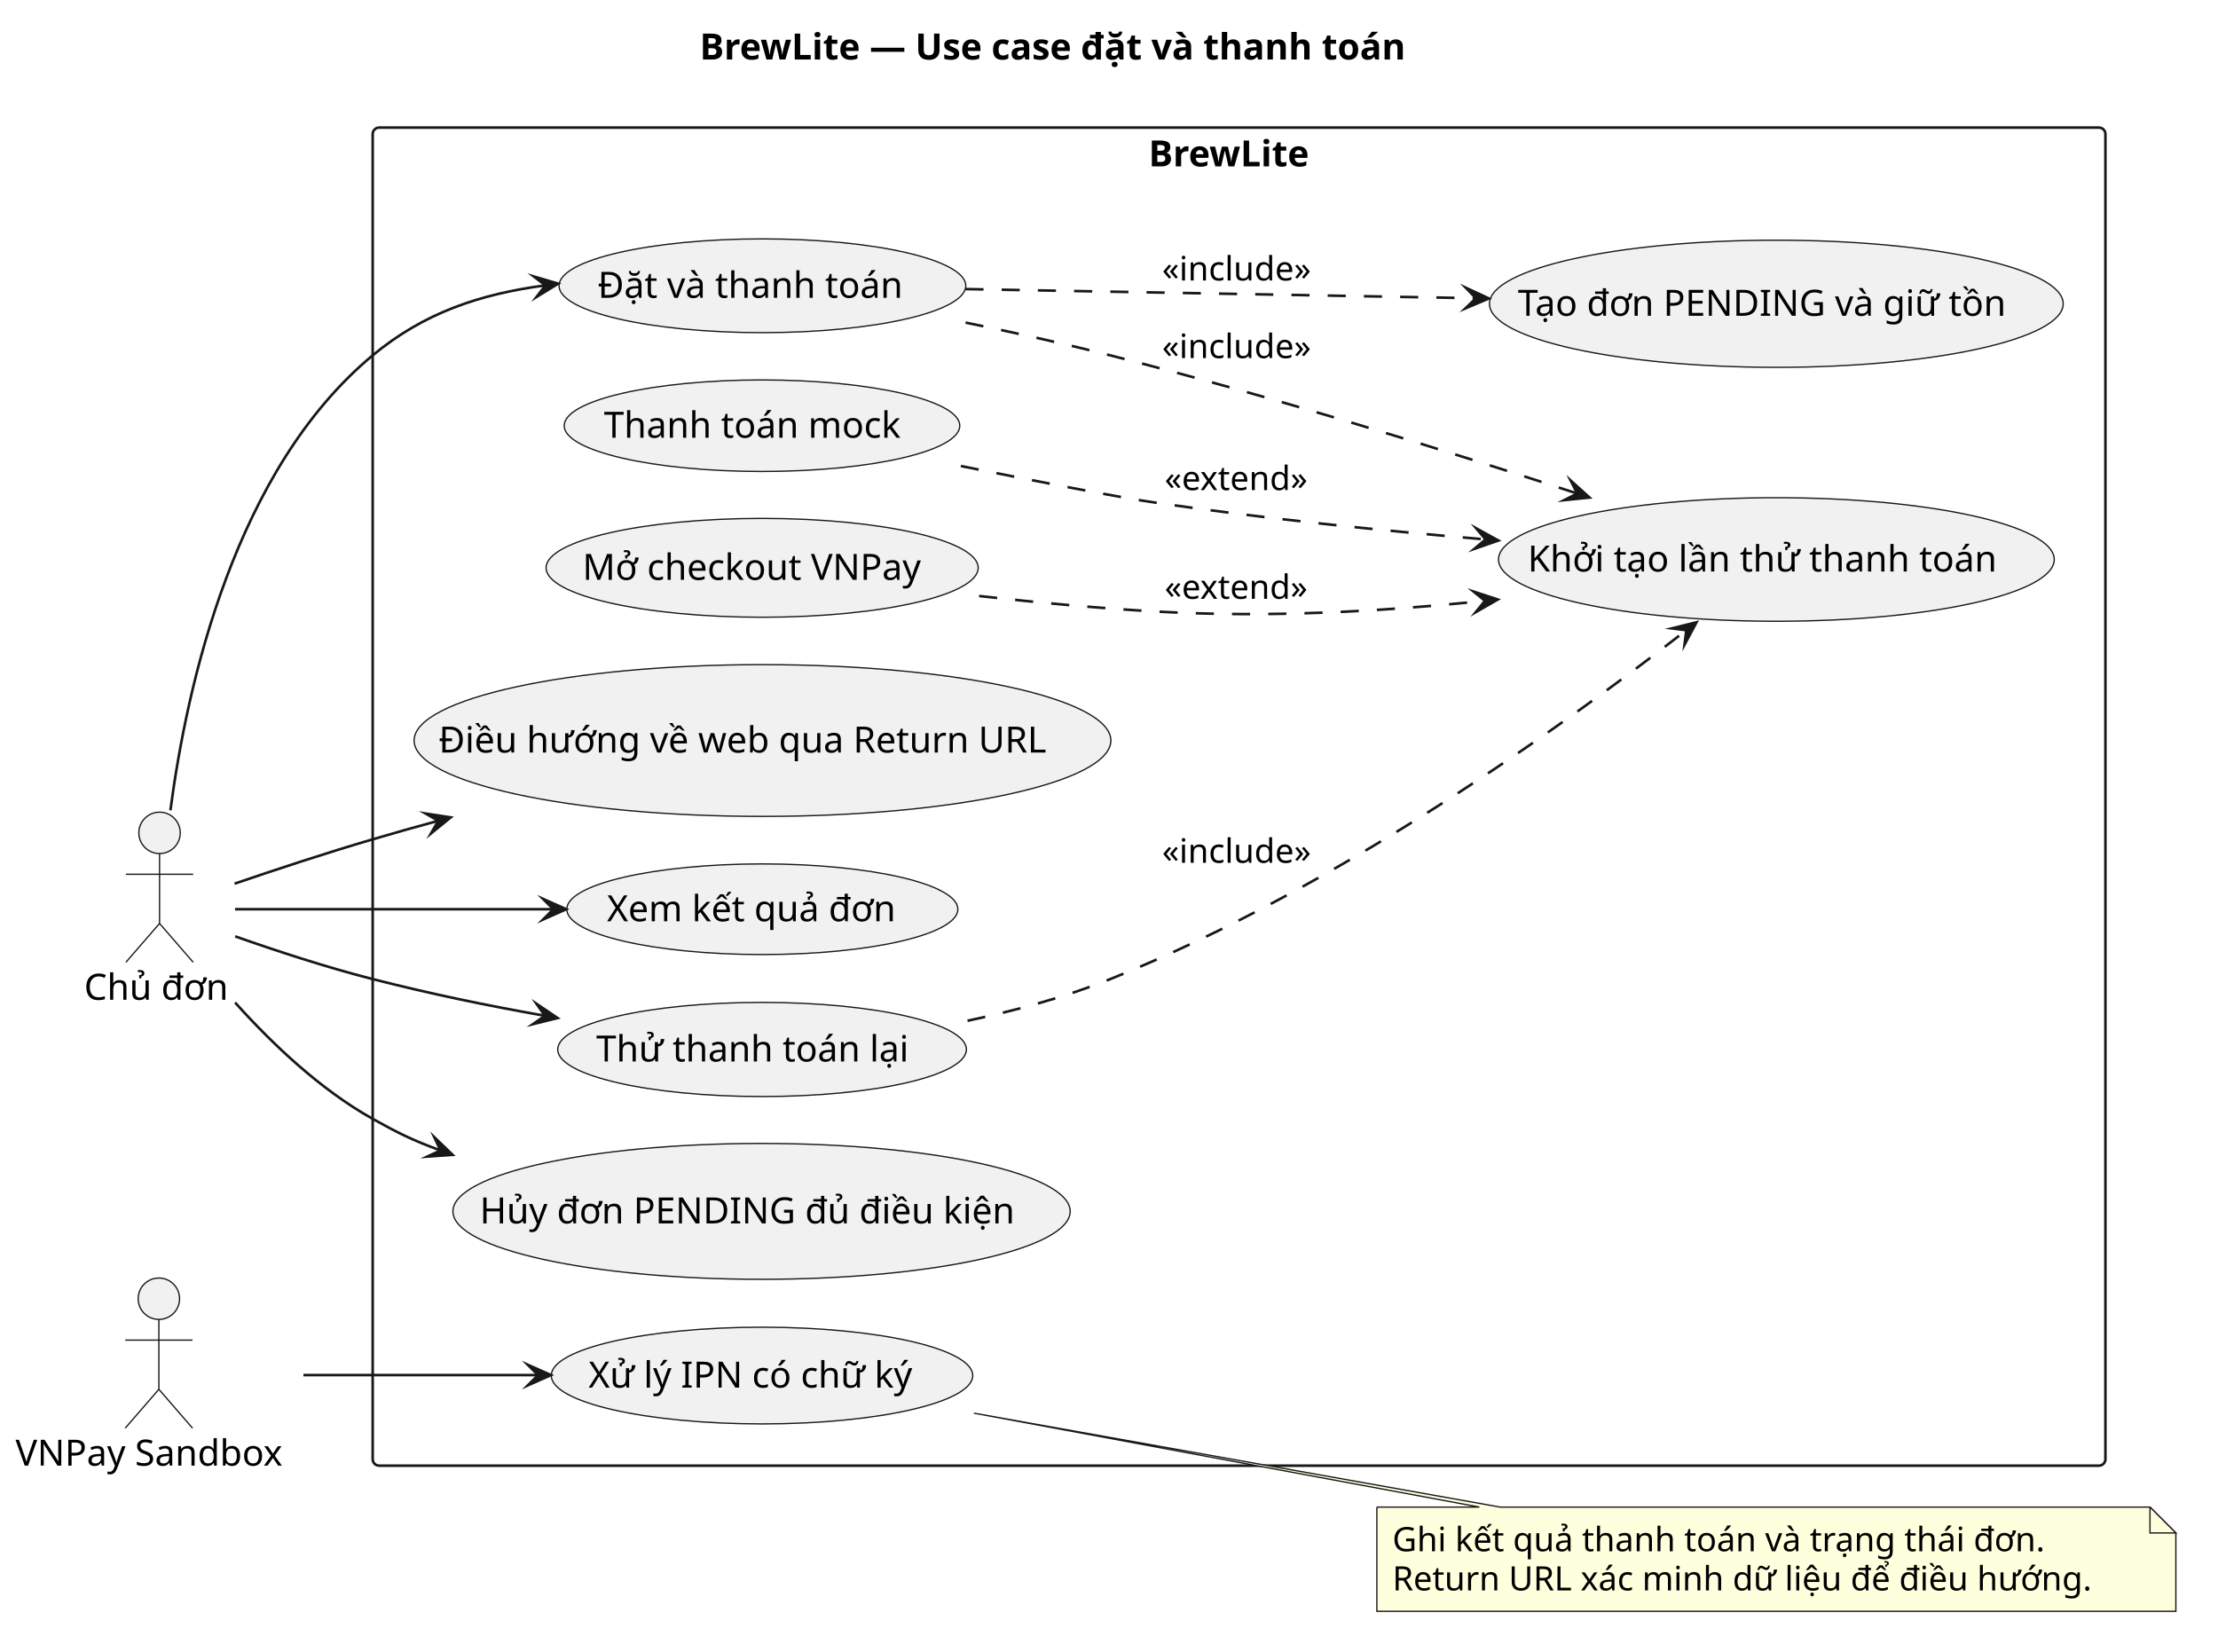
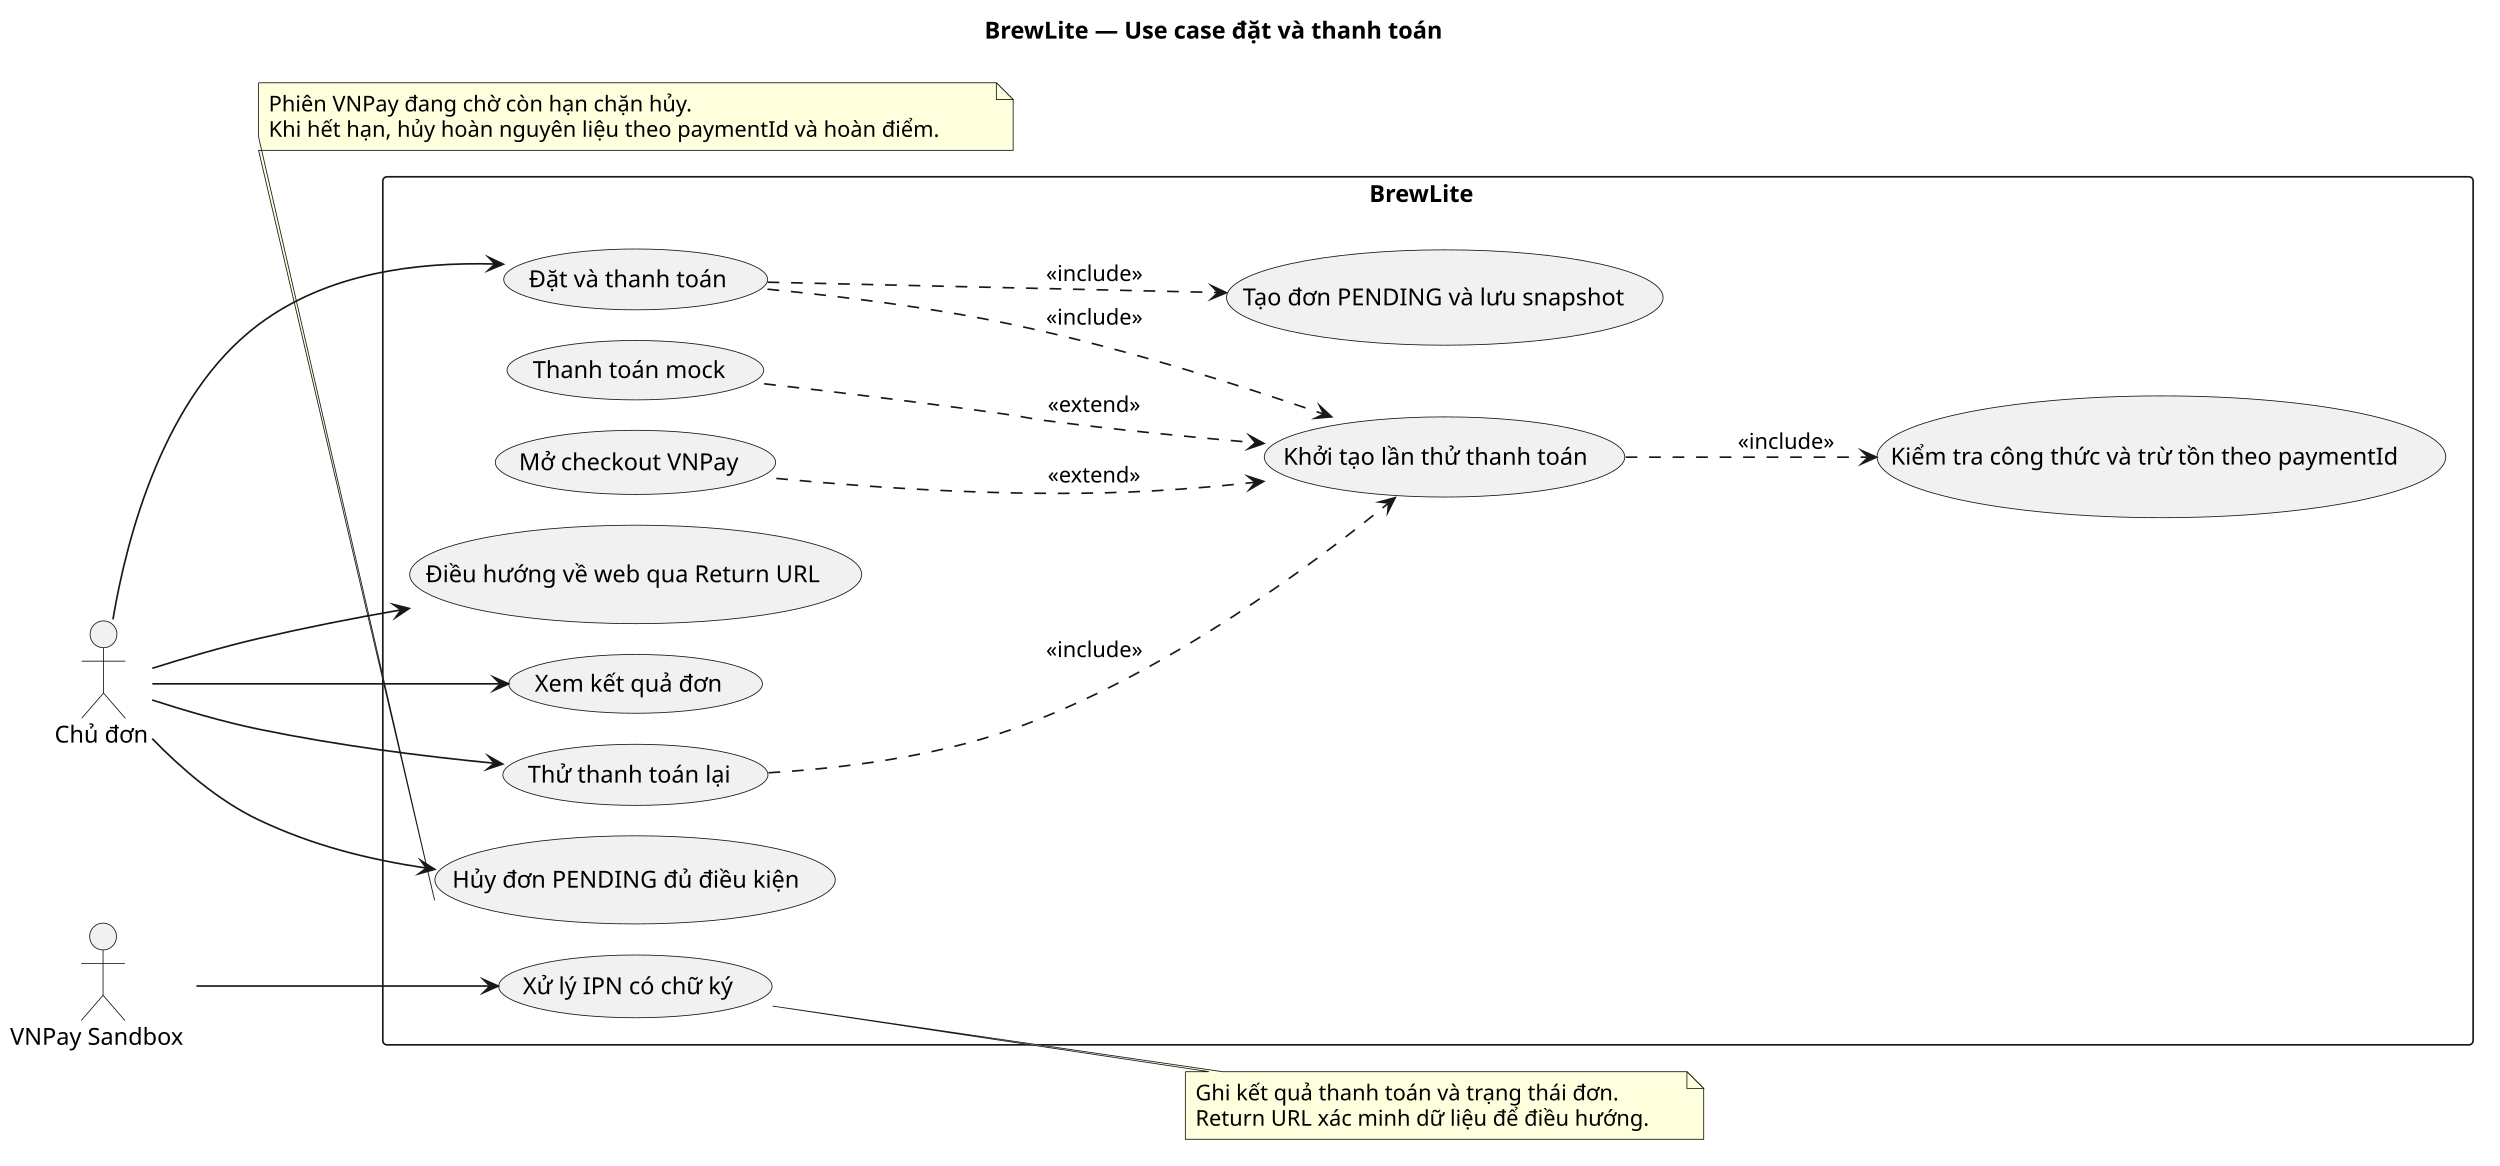
- <svg xmlns="http://www.w3.org/2000/svg" version="1.1" data-diagram-type="DESCRIPTION" style="width:857px;height:638px;background:#FFFFFF;" width="857px" height="638px" viewBox="0 0 857 638" zoomAndPan="magnify" preserveAspectRatio="none" contentStyleType="text/css">
+ <svg xmlns="http://www.w3.org/2000/svg" version="1.1" data-diagram-type="DESCRIPTION" style="width:1489px;height:694px;background:#FFFFFF;" width="1489px" height="694px" viewBox="0 0 1489 694" zoomAndPan="magnify" preserveAspectRatio="none" contentStyleType="text/css">
  <defs />
  <g font-family="sans-serif" lengthAdjust="spacing">
    <g class="title" data-source-line="1">
-       <text x="270.351" y="22.995" fill="#000" font-size="14" textLength="309.299" font-weight="700">BrewLite — Use case đặt và thanh toán</text>
+       <text x="586.351" y="22.995" fill="#000" font-size="14" textLength="309.299" font-weight="700">BrewLite — Use case đặt và thanh toán</text>
    </g>
    <g class="cluster" data-qualified-name="BrewLite" id="ent0003" data-source-line="9">
-       <rect x="144" y="49.297" width="669.5" height="517" fill="none" style="stroke:#181818;stroke-width:1;" rx="2.5" ry="2.5" />
-       <text x="443.794" y="64.292" fill="#000" font-size="14" textLength="69.911" font-weight="700">BrewLite</text>
+       <rect x="228" y="105.297" width="1245" height="517" fill="none" style="stroke:#181818;stroke-width:1;" rx="2.5" ry="2.5" />
+       <text x="815.544" y="120.292" fill="#000" font-size="14" textLength="69.911" font-weight="700">BrewLite</text>
    </g>
    <g class="entity" data-qualified-name="Customer" id="ent0001" data-source-line="6">
-       <ellipse cx="61.648" cy="321.797" rx="8" ry="8" fill="#F1F1F1" style="stroke:#181818;stroke-width:0.5;" />
-       <path d="M61.648,329.797 L61.648,356.797 M48.648,337.797 L74.648,337.797 M61.648,356.797 L48.648,371.797 M61.648,356.797 L74.648,371.797" style="stroke:#181818;stroke-width:0.5;" fill="none" />
-       <text x="32.5" y="386.292" fill="#000" font-size="14" textLength="58.297">Chủ đơn</text>
+       <ellipse cx="61.648" cy="377.797" rx="8" ry="8" fill="#F1F1F1" style="stroke:#181818;stroke-width:0.5;" />
+       <path d="M61.648,385.797 L61.648,412.797 M48.648,393.797 L74.648,393.797 M61.648,412.797 L48.648,427.797 M61.648,412.797 L74.648,427.797" style="stroke:#181818;stroke-width:0.5;" fill="none" />
+       <text x="32.5" y="442.292" fill="#000" font-size="14" textLength="58.297">Chủ đơn</text>
    </g>
    <g class="entity" data-qualified-name="Gateway" id="ent0002" data-source-line="7">
-       <ellipse cx="61.385" cy="501.797" rx="8" ry="8" fill="#F1F1F1" style="stroke:#181818;stroke-width:0.5;" />
-       <path d="M61.385,509.797 L61.385,536.797 M48.385,517.797 L74.385,517.797 M61.385,536.797 L48.385,551.797 M61.385,536.797 L74.385,551.797" style="stroke:#181818;stroke-width:0.5;" fill="none" />
-       <text x="6" y="566.292" fill="#000" font-size="14" textLength="110.77">VNPay Sandbox</text>
+       <ellipse cx="61.385" cy="557.797" rx="8" ry="8" fill="#F1F1F1" style="stroke:#181818;stroke-width:0.5;" />
+       <path d="M61.385,565.797 L61.385,592.797 M48.385,573.797 L74.385,573.797 M61.385,592.797 L48.385,607.797 M61.385,592.797 L74.385,607.797" style="stroke:#181818;stroke-width:0.5;" fill="none" />
+       <text x="6" y="622.292" fill="#000" font-size="14" textLength="110.77">VNPay Sandbox</text>
    </g>
-     <g class="entity" data-qualified-name="GMN25" id="ent0026" data-source-line="35">
-       <path d="M532,582.297 L532,622.563 A0,0 0 0 0 532,622.563 L840.72,622.563 A0,0 0 0 0 840.72,622.563 L840.72,592.297 L830.72,582.297 L579.584,582.297 L376.308,546.008 L571.584,582.297 L532,582.297 A0,0 0 0 0 532,582.297" style="stroke:#181818;stroke-width:0.5;" fill="#FEFFDD" />
-       <path d="M830.72,582.297 L830.72,592.297 L840.72,592.297 L830.72,582.297" style="stroke:#181818;stroke-width:0.5;" fill="#FEFFDD" />
-       <text x="538" y="599.364" fill="#000" font-size="13" textLength="271.153">Ghi kết quả thanh toán và trạng thái đơn.</text>
-       <text x="538" y="614.497" fill="#000" font-size="13" textLength="287.72">Return URL xác minh dữ liệu để điều hướng.</text>
+     <g class="entity" data-qualified-name="GMN27" id="ent0028" data-source-line="37">
+       <path d="M154,49.297 L154,81.563 L258.849,536.287 L154,89.563 L154,89.563 A0,0 0 0 0 154,89.563 L603.435,89.563 A0,0 0 0 0 603.435,89.563 L603.435,59.297 L593.435,49.297 L154,49.297 A0,0 0 0 0 154,49.297" style="stroke:#181818;stroke-width:0.5;" fill="#FEFFDD" />
+       <path d="M593.435,49.297 L593.435,59.297 L603.435,59.297 L593.435,49.297" style="stroke:#181818;stroke-width:0.5;" fill="#FEFFDD" />
+       <text x="160" y="66.364" fill="#000" font-size="13" textLength="270.702">Phiên VNPay đang chờ còn hạn chặn hủy.</text>
+       <text x="160" y="81.497" fill="#000" font-size="13" textLength="428.435">Khi hết hạn, hủy hoàn nguyên liệu theo paymentId và hoàn điểm.</text>
+     </g>
+     <g class="entity" data-qualified-name="GMN30" id="ent0031" data-source-line="42">
+       <path d="M706,638.297 L706,678.563 A0,0 0 0 0 706,678.563 L1014.72,678.563 A0,0 0 0 0 1014.72,678.563 L1014.72,648.297 L1004.72,638.297 L728.019,638.297 L460.112,599.221 L720.019,638.297 L706,638.297 A0,0 0 0 0 706,638.297" style="stroke:#181818;stroke-width:0.5;" fill="#FEFFDD" />
+       <path d="M1004.72,638.297 L1004.72,648.297 L1014.72,648.297 L1004.72,638.297" style="stroke:#181818;stroke-width:0.5;" fill="#FEFFDD" />
+       <text x="712" y="655.364" fill="#000" font-size="13" textLength="271.153">Ghi kết quả thanh toán và trạng thái đơn.</text>
+       <text x="712" y="670.497" fill="#000" font-size="13" textLength="287.72">Return URL xác minh dữ liệu để điều hướng.</text>
    </g>
    <g class="entity" data-qualified-name="BrewLite.Checkout" id="ent0004" data-source-line="10">
-       <ellipse cx="294.584" cy="110.414" rx="78.584" ry="18.117" fill="#F1F1F1" style="stroke:#181818;stroke-width:0.5;" />
-       <text x="230.921" y="115.062" fill="#000" font-size="14" textLength="127.326">Đặt và thanh toán</text>
+       <ellipse cx="378.584" cy="166.414" rx="78.584" ry="18.117" fill="#F1F1F1" style="stroke:#181818;stroke-width:0.5;" />
+       <text x="314.921" y="171.062" fill="#000" font-size="14" textLength="127.326">Đặt và thanh toán</text>
    </g>
    <g class="entity" data-qualified-name="BrewLite.Create" id="ent0005" data-source-line="11">
-       <ellipse cx="686.345" cy="117.366" rx="110.845" ry="24.569" fill="#F1F1F1" style="stroke:#181818;stroke-width:0.5;" />
-       <text x="586.492" y="122.014" fill="#000" font-size="14" textLength="199.705">Tạo đơn PENDING và giữ tồn</text>
+       <ellipse cx="860.52" cy="177.201" rx="130.02" ry="28.404" fill="#F1F1F1" style="stroke:#181818;stroke-width:0.5;" />
+       <text x="740.211" y="181.849" fill="#000" font-size="14" textLength="240.618">Tạo đơn PENDING và lưu snapshot</text>
    </g>
    <g class="entity" data-qualified-name="BrewLite.Pay" id="ent0006" data-source-line="12">
-       <ellipse cx="686.364" cy="216.17" rx="107.364" ry="23.873" fill="#F1F1F1" style="stroke:#181818;stroke-width:0.5;" />
-       <text x="590.281" y="220.818" fill="#000" font-size="14" textLength="192.165">Khởi tạo lần thử thanh toán</text>
+       <ellipse cx="860.364" cy="272.17" rx="107.364" ry="23.873" fill="#F1F1F1" style="stroke:#181818;stroke-width:0.5;" />
+       <text x="764.281" y="276.818" fill="#000" font-size="14" textLength="192.165">Khởi tạo lần thử thanh toán</text>
    </g>
-     <g class="entity" data-qualified-name="BrewLite.Mock" id="ent0007" data-source-line="13">
-       <ellipse cx="294.423" cy="164.482" rx="76.423" ry="17.685" fill="#F1F1F1" style="stroke:#181818;stroke-width:0.5;" />
-       <text x="233.341" y="169.13" fill="#000" font-size="14" textLength="122.165">Thanh toán mock</text>
+     <g class="entity" data-qualified-name="BrewLite.Inventory" id="ent0007" data-source-line="13">
+       <ellipse cx="1287.334" cy="272.064" rx="169.334" ry="36.267" fill="#F1F1F1" style="stroke:#181818;stroke-width:0.5;" />
+       <text x="1126.067" y="276.712" fill="#000" font-size="14" textLength="322.533">Kiểm tra công thức và trừ tồn theo paymentId</text>
    </g>
-     <g class="entity" data-qualified-name="BrewLite.Vnpay" id="ent0008" data-source-line="14">
-       <ellipse cx="294.483" cy="219.393" rx="83.483" ry="19.097" fill="#F1F1F1" style="stroke:#181818;stroke-width:0.5;" />
-       <text x="225.074" y="224.042" fill="#000" font-size="14" textLength="138.817">Mở checkout VNPay</text>
+     <g class="entity" data-qualified-name="BrewLite.Mock" id="ent0008" data-source-line="14">
+       <ellipse cx="378.423" cy="220.482" rx="76.423" ry="17.685" fill="#F1F1F1" style="stroke:#181818;stroke-width:0.5;" />
+       <text x="317.341" y="225.13" fill="#000" font-size="14" textLength="122.165">Thanh toán mock</text>
    </g>
-     <g class="entity" data-qualified-name="BrewLite.Return" id="ent0009" data-source-line="15">
-       <ellipse cx="294.611" cy="286.119" rx="134.611" ry="29.322" fill="#F1F1F1" style="stroke:#181818;stroke-width:0.5;" />
-       <text x="169.465" y="290.767" fill="#000" font-size="14" textLength="250.291">Điều hướng về web qua Return URL</text>
+     <g class="entity" data-qualified-name="BrewLite.Vnpay" id="ent0009" data-source-line="15">
+       <ellipse cx="378.483" cy="275.393" rx="83.483" ry="19.097" fill="#F1F1F1" style="stroke:#181818;stroke-width:0.5;" />
+       <text x="309.074" y="280.042" fill="#000" font-size="14" textLength="138.817">Mở checkout VNPay</text>
    </g>
-     <g class="entity" data-qualified-name="BrewLite.Ipn" id="ent0010" data-source-line="16">
-       <ellipse cx="294.429" cy="531.483" rx="81.429" ry="18.686" fill="#F1F1F1" style="stroke:#181818;stroke-width:0.5;" />
-       <text x="227.413" y="536.131" fill="#000" font-size="14" textLength="134.032">Xử lý IPN có chữ ký</text>
+     <g class="entity" data-qualified-name="BrewLite.Return" id="ent0010" data-source-line="16">
+       <ellipse cx="378.611" cy="342.119" rx="134.611" ry="29.322" fill="#F1F1F1" style="stroke:#181818;stroke-width:0.5;" />
+       <text x="253.465" y="346.767" fill="#000" font-size="14" textLength="250.291">Điều hướng về web qua Return URL</text>
    </g>
-     <g class="entity" data-qualified-name="BrewLite.Result" id="ent0011" data-source-line="17">
-       <ellipse cx="294.553" cy="351.307" rx="75.553" ry="17.511" fill="#F1F1F1" style="stroke:#181818;stroke-width:0.5;" />
-       <text x="234.52" y="355.956" fill="#000" font-size="14" textLength="120.066">Xem kết quả đơn</text>
+     <g class="entity" data-qualified-name="BrewLite.Ipn" id="ent0011" data-source-line="17">
+       <ellipse cx="378.429" cy="587.483" rx="81.429" ry="18.686" fill="#F1F1F1" style="stroke:#181818;stroke-width:0.5;" />
+       <text x="311.413" y="592.131" fill="#000" font-size="14" textLength="134.032">Xử lý IPN có chữ ký</text>
    </g>
-     <g class="entity" data-qualified-name="BrewLite.Retry" id="ent0012" data-source-line="18">
-       <ellipse cx="294.453" cy="405.487" rx="78.953" ry="18.191" fill="#F1F1F1" style="stroke:#181818;stroke-width:0.5;" />
-       <text x="230.352" y="410.136" fill="#000" font-size="14" textLength="128.201">Thử thanh toán lại</text>
+     <g class="entity" data-qualified-name="BrewLite.Result" id="ent0012" data-source-line="18">
+       <ellipse cx="378.553" cy="407.307" rx="75.553" ry="17.511" fill="#F1F1F1" style="stroke:#181818;stroke-width:0.5;" />
+       <text x="318.52" y="411.956" fill="#000" font-size="14" textLength="120.066">Xem kết quả đơn</text>
    </g>
-     <g class="entity" data-qualified-name="BrewLite.Cancel" id="ent0013" data-source-line="19">
-       <ellipse cx="294.253" cy="468.047" rx="119.253" ry="26.251" fill="#F1F1F1" style="stroke:#181818;stroke-width:0.5;" />
-       <text x="185.373" y="472.696" fill="#000" font-size="14" textLength="217.759">Hủy đơn PENDING đủ điều kiện</text>
+     <g class="entity" data-qualified-name="BrewLite.Retry" id="ent0013" data-source-line="19">
+       <ellipse cx="378.453" cy="461.487" rx="78.953" ry="18.191" fill="#F1F1F1" style="stroke:#181818;stroke-width:0.5;" />
+       <text x="314.352" y="466.136" fill="#000" font-size="14" textLength="128.201">Thử thanh toán lại</text>
    </g>
-     <g class="link" data-entity-1="ent0001" data-entity-2="ent0004" id="lnk14" data-link-type="dependency">
-       <polygon points="215.68,109.591,206.229,106.819,210.724,110.253,207.289,114.748,215.68,109.591" fill="#181818" style="stroke:#181818;stroke-width:1;stroke-linejoin:miter;stroke-miterlimit:10;" />
-       <path d="M65.845,313.093 C72.25,264.463 90.772,181.478 144,137.297 C163.889,120.788 185.503,113.625 210.724,110.253" style="stroke:#181818;stroke-width:1;" fill="none" />
+     <g class="entity" data-qualified-name="BrewLite.Cancel" id="ent0014" data-source-line="20">
+       <ellipse cx="378.253" cy="524.047" rx="119.253" ry="26.251" fill="#F1F1F1" style="stroke:#181818;stroke-width:0.5;" />
+       <text x="269.373" y="528.696" fill="#000" font-size="14" textLength="217.759">Hủy đơn PENDING đủ điều kiện</text>
    </g>
-     <g class="link" data-entity-1="ent0001" data-entity-2="ent0009" id="lnk15" data-link-type="dependency">
-       <polygon points="174.153,315.822,164.42,314.319,169.328,317.131,166.515,322.039,174.153,315.822" fill="#181818" style="stroke:#181818;stroke-width:1;stroke-linejoin:miter;stroke-miterlimit:10;" />
-       <path d="M90.634,341.429 C106.266,336.085 126.117,329.525 144,324.297 C153.768,321.441 159.104,319.906 169.328,317.131" style="stroke:#181818;stroke-width:1;" fill="none" />
+     <g class="link" data-entity-1="ent0001" data-entity-2="ent0004" id="lnk15" data-link-type="dependency">
+       <polygon points="299.772,157.37,290.879,153.137,294.774,157.24,290.671,161.134,299.772,157.37" fill="#181818" style="stroke:#181818;stroke-width:1;stroke-linejoin:miter;stroke-miterlimit:10;" />
+       <path d="M67.265,368.902 C75.57,319.665 97.592,235.602 154,193.297 C195.195,162.401 248.187,156.025 294.774,157.24" style="stroke:#181818;stroke-width:1;" fill="none" />
    </g>
-     <g class="link" data-entity-1="ent0001" data-entity-2="ent0011" id="lnk16" data-link-type="dependency">
-       <polygon points="218.8,351.297,209.8,347.297,213.8,351.297,209.8,355.297,218.8,351.297" fill="#181818" style="stroke:#181818;stroke-width:1;stroke-linejoin:miter;stroke-miterlimit:10;" />
-       <path d="M90.825,351.297 C122.51,351.297 170.121,351.297 213.8,351.297" style="stroke:#181818;stroke-width:1;" fill="none" />
+     <g class="link" data-entity-1="ent0001" data-entity-2="ent0010" id="lnk16" data-link-type="dependency">
+       <polygon points="243.732,362.379,234.177,359.991,238.807,363.241,235.556,367.871,243.732,362.379" fill="#181818" style="stroke:#181818;stroke-width:1;stroke-linejoin:miter;stroke-miterlimit:10;" />
+       <path d="M90.709,398.031 C108.681,392.362 132.54,385.269 154,380.297 C182.853,373.612 209.13,368.435 238.807,363.241" style="stroke:#181818;stroke-width:1;" fill="none" />
    </g>
    <g class="link" data-entity-1="ent0001" data-entity-2="ent0012" id="lnk17" data-link-type="dependency">
-       <polygon points="215.458,393.349,207.298,387.834,210.535,392.473,205.896,395.71,215.458,393.349" fill="#181818" style="stroke:#181818;stroke-width:1;stroke-linejoin:miter;stroke-miterlimit:10;" />
-       <path d="M90.873,361.792 C106.407,367.26 126.088,373.737 144,378.297 C167.003,384.153 187.388,388.353 210.535,392.473" style="stroke:#181818;stroke-width:1;" fill="none" />
+       <polygon points="302.959,407.297,293.959,403.297,297.959,407.297,293.959,411.297,302.959,407.297" fill="#181818" style="stroke:#181818;stroke-width:1;stroke-linejoin:miter;stroke-miterlimit:10;" />
+       <path d="M90.731,407.297 C138.073,407.297 229.954,407.297 297.959,407.297" style="stroke:#181818;stroke-width:1;" fill="none" />
    </g>
    <g class="link" data-entity-1="ent0001" data-entity-2="ent0013" id="lnk18" data-link-type="dependency">
-       <polygon points="174.886,446.206,167.796,439.37,170.187,444.496,165.06,446.887,174.886,446.206" fill="#181818" style="stroke:#181818;stroke-width:1;stroke-linejoin:miter;stroke-miterlimit:10;" />
-       <path d="M90.837,387.352 C105.168,403.325 123.796,421.014 144,432.297 C153.673,437.699 159.44,440.586 170.187,444.496" style="stroke:#181818;stroke-width:1;" fill="none" />
+       <polygon points="299.409,455.082,290.843,450.221,294.433,454.593,290.061,458.183,299.409,455.082" fill="#181818" style="stroke:#181818;stroke-width:1;stroke-linejoin:miter;stroke-miterlimit:10;" />
+       <path d="M90.63,416.922 C108.572,422.73 132.427,429.843 154,434.297 C201.846,444.174 251.278,450.354 294.433,454.593" style="stroke:#181818;stroke-width:1;" fill="none" />
    </g>
-     <g class="link" data-entity-1="ent0004" data-entity-2="ent0005" id="lnk19" data-link-type="dependency">
-       <polygon points="575.266,115.318,566.34,111.157,570.267,115.229,566.196,119.156,575.266,115.318" fill="#181818" style="stroke:#181818;stroke-width:1;stroke-linejoin:miter;stroke-miterlimit:10;" />
-       <path d="M373.018,111.688 C430.885,112.727 505.76,114.071 570.267,115.229" style="stroke:#181818;stroke-width:1;stroke-dasharray:7,7;" fill="none" />
-       <text x="449" y="108.364" fill="#000" font-size="13" textLength="63.007">«include»</text>
+     <g class="link" data-entity-1="ent0001" data-entity-2="ent0014" id="lnk19" data-link-type="dependency">
+       <polygon points="258.932,517.782,250.618,512.501,253.986,517.046,249.441,520.414,258.932,517.782" fill="#181818" style="stroke:#181818;stroke-width:1;stroke-linejoin:miter;stroke-miterlimit:10;" />
+       <path d="M90.631,439.897 C107.296,457.058 129.839,476.859 154,488.297 C186.326,503.6 218.965,511.837 253.986,517.046" style="stroke:#181818;stroke-width:1;" fill="none" />
    </g>
-     <g class="link" data-entity-1="ent0004" data-entity-2="ent0006" id="lnk20" data-link-type="dependency">
-       <polygon points="614.173,192.244,606.863,185.643,609.421,190.689,604.376,193.247,614.173,192.244" fill="#181818" style="stroke:#181818;stroke-width:1;stroke-linejoin:miter;stroke-miterlimit:10;" />
-       <path d="M373.095,124.636 C391.501,128.411 411.011,132.72 429,137.297 C492.219,153.383 558.252,173.947 609.421,190.689" style="stroke:#181818;stroke-width:1;stroke-dasharray:7,7;" fill="none" />
-       <text x="449" y="138.364" fill="#000" font-size="13" textLength="63.007">«include»</text>
+     <g class="link" data-entity-1="ent0004" data-entity-2="ent0005" id="lnk20" data-link-type="dependency">
+       <polygon points="730.418,174.339,721.512,170.134,725.419,174.224,721.328,178.131,730.418,174.339" fill="#181818" style="stroke:#181818;stroke-width:1;stroke-linejoin:miter;stroke-miterlimit:10;" />
+       <path d="M457.154,168.076 C530.916,169.767 638.196,172.225 725.419,174.224" style="stroke:#181818;stroke-width:1;stroke-dasharray:7,7;" fill="none" />
+       <text x="623" y="167.364" fill="#000" font-size="13" textLength="63.007">«include»</text>
    </g>
-     <g class="link" data-entity-1="ent0007" data-entity-2="ent0006" id="lnk21" data-link-type="dependency">
-       <polygon points="578.963,208.841,570.334,204.094,573.981,208.418,569.656,212.065,578.963,208.841" fill="#181818" style="stroke:#181818;stroke-width:1;stroke-linejoin:miter;stroke-miterlimit:10;" />
-       <path d="M371.273,180.053 C401.284,186.135 432.14,192.146 447,194.297 C490.005,200.521 532.66,204.906 573.981,208.418" style="stroke:#181818;stroke-width:1;stroke-dasharray:7,7;" fill="none" />
-       <text x="450" y="189.364" fill="#000" font-size="13" textLength="61.185">«extend»</text>
+     <g class="link" data-entity-1="ent0004" data-entity-2="ent0006" id="lnk21" data-link-type="dependency">
+       <polygon points="793.125,248.269,785.92,241.554,788.398,246.639,783.312,249.117,793.125,248.269" fill="#181818" style="stroke:#181818;stroke-width:1;stroke-linejoin:miter;stroke-miterlimit:10;" />
+       <path d="M457.121,172.24 C500.371,176.408 555.022,183.096 603,193.297 C668.744,207.275 737.111,228.954 788.398,246.639" style="stroke:#181818;stroke-width:1;stroke-dasharray:7,7;" fill="none" />
+       <text x="623" y="193.364" fill="#000" font-size="13" textLength="63.007">«include»</text>
    </g>
-     <g class="link" data-entity-1="ent0008" data-entity-2="ent0006" id="lnk22" data-link-type="dependency">
-       <polygon points="578.736,231.629,569.374,228.571,573.762,232.14,570.193,236.529,578.736,231.629" fill="#181818" style="stroke:#181818;stroke-width:1;stroke-linejoin:miter;stroke-miterlimit:10;" />
-       <path d="M378.314,230.282 C400.575,232.771 424.67,235.048 447,236.297 C490.146,238.71 532.624,236.374 573.762,232.14" style="stroke:#181818;stroke-width:1;stroke-dasharray:7,7;" fill="none" />
-       <text x="450" y="231.364" fill="#000" font-size="13" textLength="61.185">«extend»</text>
+     <g class="link" data-entity-1="ent0006" data-entity-2="ent0007" id="lnk22" data-link-type="dependency">
+       <polygon points="1117.68,272.297,1108.68,268.297,1112.68,272.297,1108.68,276.297,1117.68,272.297" fill="#181818" style="stroke:#181818;stroke-width:1;stroke-linejoin:miter;stroke-miterlimit:10;" />
+       <path d="M968.197,272.297 C1013.44,272.297 1062.273,272.297 1112.68,272.297" style="stroke:#181818;stroke-width:1;stroke-dasharray:7,7;" fill="none" />
+       <text x="1035" y="267.364" fill="#000" font-size="13" textLength="63.007">«include»</text>
    </g>
-     <g class="link" data-entity-1="ent0012" data-entity-2="ent0006" id="lnk23" data-link-type="dependency">
-       <polygon points="655.517,240.43,645.956,242.796,651.569,243.499,650.867,249.112,655.517,240.43" fill="#181818" style="stroke:#181818;stroke-width:1;stroke-linejoin:miter;stroke-miterlimit:10;" />
-       <path d="M373.842,394.396 C392.311,390.484 411.662,385.251 429,378.297 C517.724,342.711 605.625,279.223 651.569,243.499" style="stroke:#181818;stroke-width:1;stroke-dasharray:7,7;" fill="none" />
-       <text x="449" y="333.364" fill="#000" font-size="13" textLength="63.007">«include»</text>
+     <g class="link" data-entity-1="ent0008" data-entity-2="ent0006" id="lnk23" data-link-type="dependency">
+       <polygon points="752.76,264.129,744.142,259.363,747.779,263.695,743.447,267.333,752.76,264.129" fill="#181818" style="stroke:#181818;stroke-width:1;stroke-linejoin:miter;stroke-miterlimit:10;" />
+       <path d="M455.132,228.578 C498.478,233.538 553.867,240.238 603,247.297 C611.028,248.45 612.957,249.257 621,250.297 C663.992,255.855 706.539,260.1 747.779,263.695" style="stroke:#181818;stroke-width:1;stroke-dasharray:7,7;" fill="none" />
+       <text x="624" y="245.364" fill="#000" font-size="13" textLength="61.185">«extend»</text>
    </g>
-     <g class="link" data-entity-1="ent0002" data-entity-2="ent0010" id="lnk24" data-link-type="dependency">
-       <polygon points="212.895,531.297,203.895,527.297,207.895,531.297,203.895,535.297,212.895,531.297" fill="#181818" style="stroke:#181818;stroke-width:1;stroke-linejoin:miter;stroke-miterlimit:10;" />
-       <path d="M117.244,531.297 C145.795,531.297 176.271,531.297 207.895,531.297" style="stroke:#181818;stroke-width:1;" fill="none" />
+     <g class="link" data-entity-1="ent0009" data-entity-2="ent0006" id="lnk24" data-link-type="dependency">
+       <polygon points="752.631,286.701,743.25,283.701,747.66,287.243,744.118,291.653,752.631,286.701" fill="#181818" style="stroke:#181818;stroke-width:1;stroke-linejoin:miter;stroke-miterlimit:10;" />
+       <path d="M462.326,284.942 C524.442,290.941 611.557,296.739 688,292.297 C708.948,291.08 726.292,289.575 747.66,287.243" style="stroke:#181818;stroke-width:1;stroke-dasharray:7,7;" fill="none" />
+       <text x="624" y="287.364" fill="#000" font-size="13" textLength="61.185">«extend»</text>
+     </g>
+     <g class="link" data-entity-1="ent0013" data-entity-2="ent0006" id="lnk25" data-link-type="dependency">
+       <polygon points="830.976,296.423,821.469,298.995,827.096,299.576,826.515,305.203,830.976,296.423" fill="#181818" style="stroke:#181818;stroke-width:1;stroke-linejoin:miter;stroke-miterlimit:10;" />
+       <path d="M457.714,460.265 C501.517,457.627 556.51,450.835 603,434.297 C693.81,401.993 781.982,336.245 827.096,299.576" style="stroke:#181818;stroke-width:1;stroke-dasharray:7,7;" fill="none" />
+       <text x="623" y="391.364" fill="#000" font-size="13" textLength="63.007">«include»</text>
+     </g>
+     <g class="link" data-entity-1="ent0002" data-entity-2="ent0011" id="lnk26" data-link-type="dependency">
+       <polygon points="296.79,587.297,287.79,583.297,291.79,587.297,287.79,591.297,296.79,587.297" fill="#181818" style="stroke:#181818;stroke-width:1;stroke-linejoin:miter;stroke-miterlimit:10;" />
+       <path d="M117.009,587.297 C166.578,587.297 235.383,587.297 291.79,587.297" style="stroke:#181818;stroke-width:1;" fill="none" />
    </g>
  </g>
</svg>
